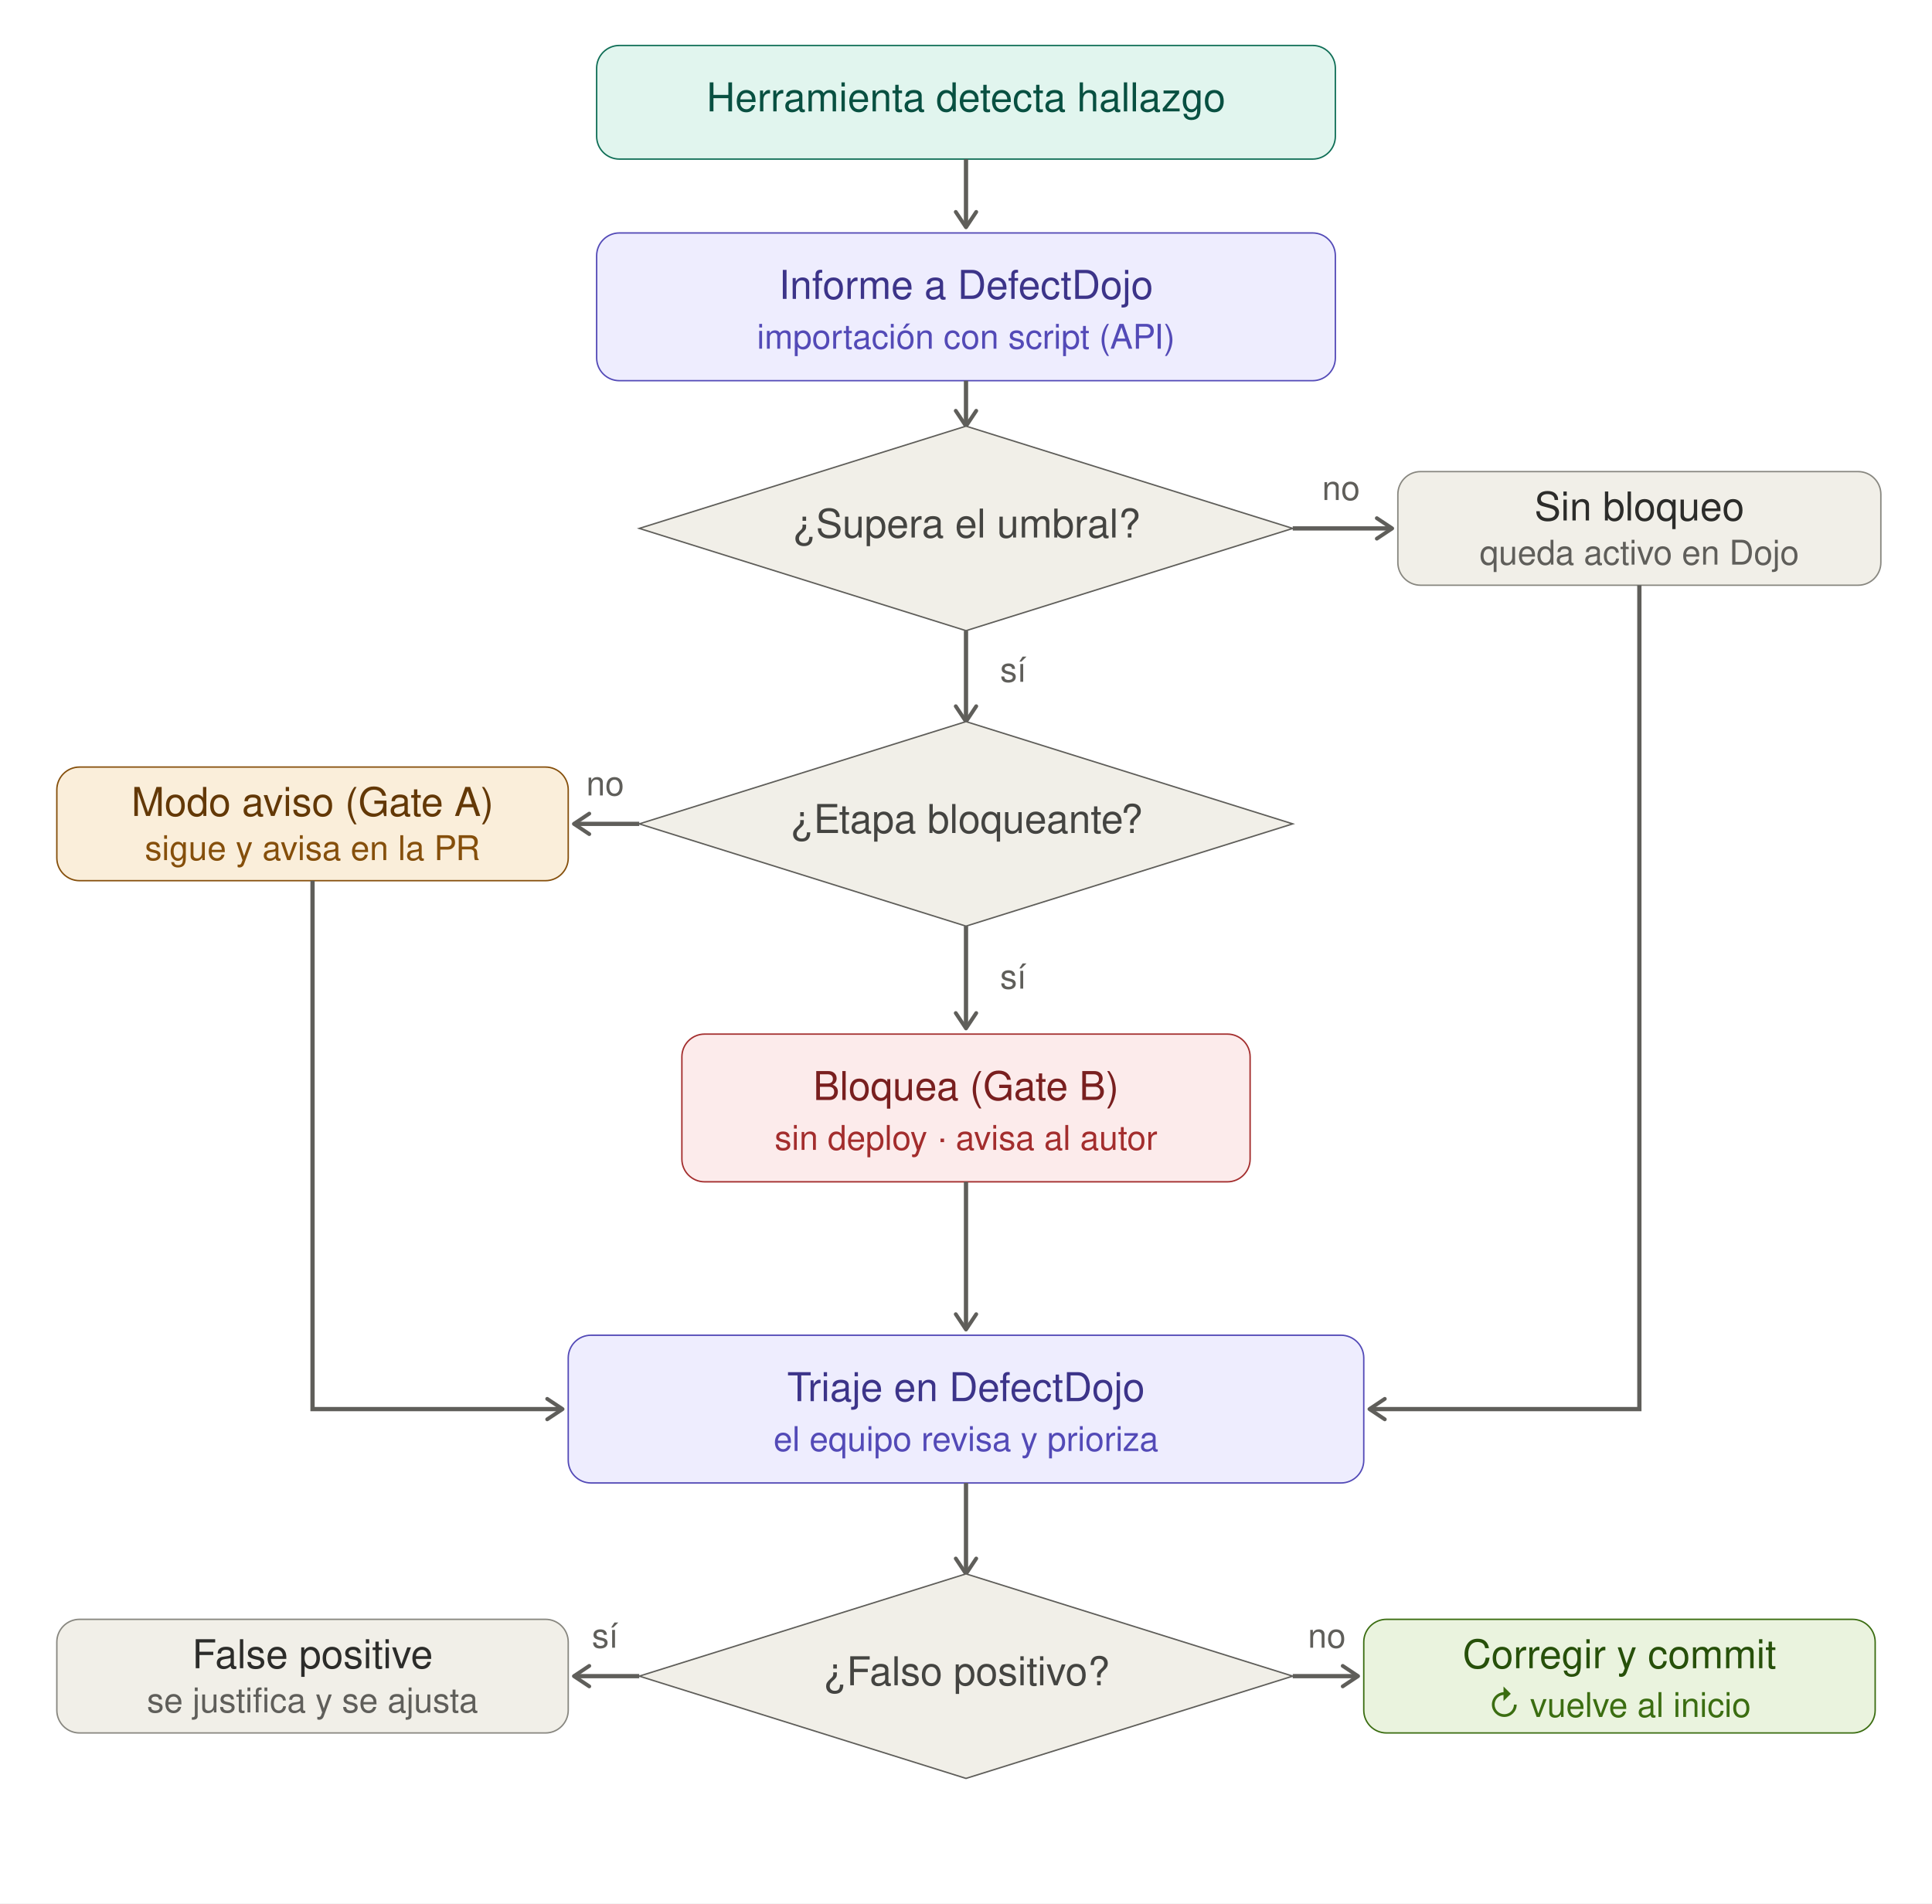
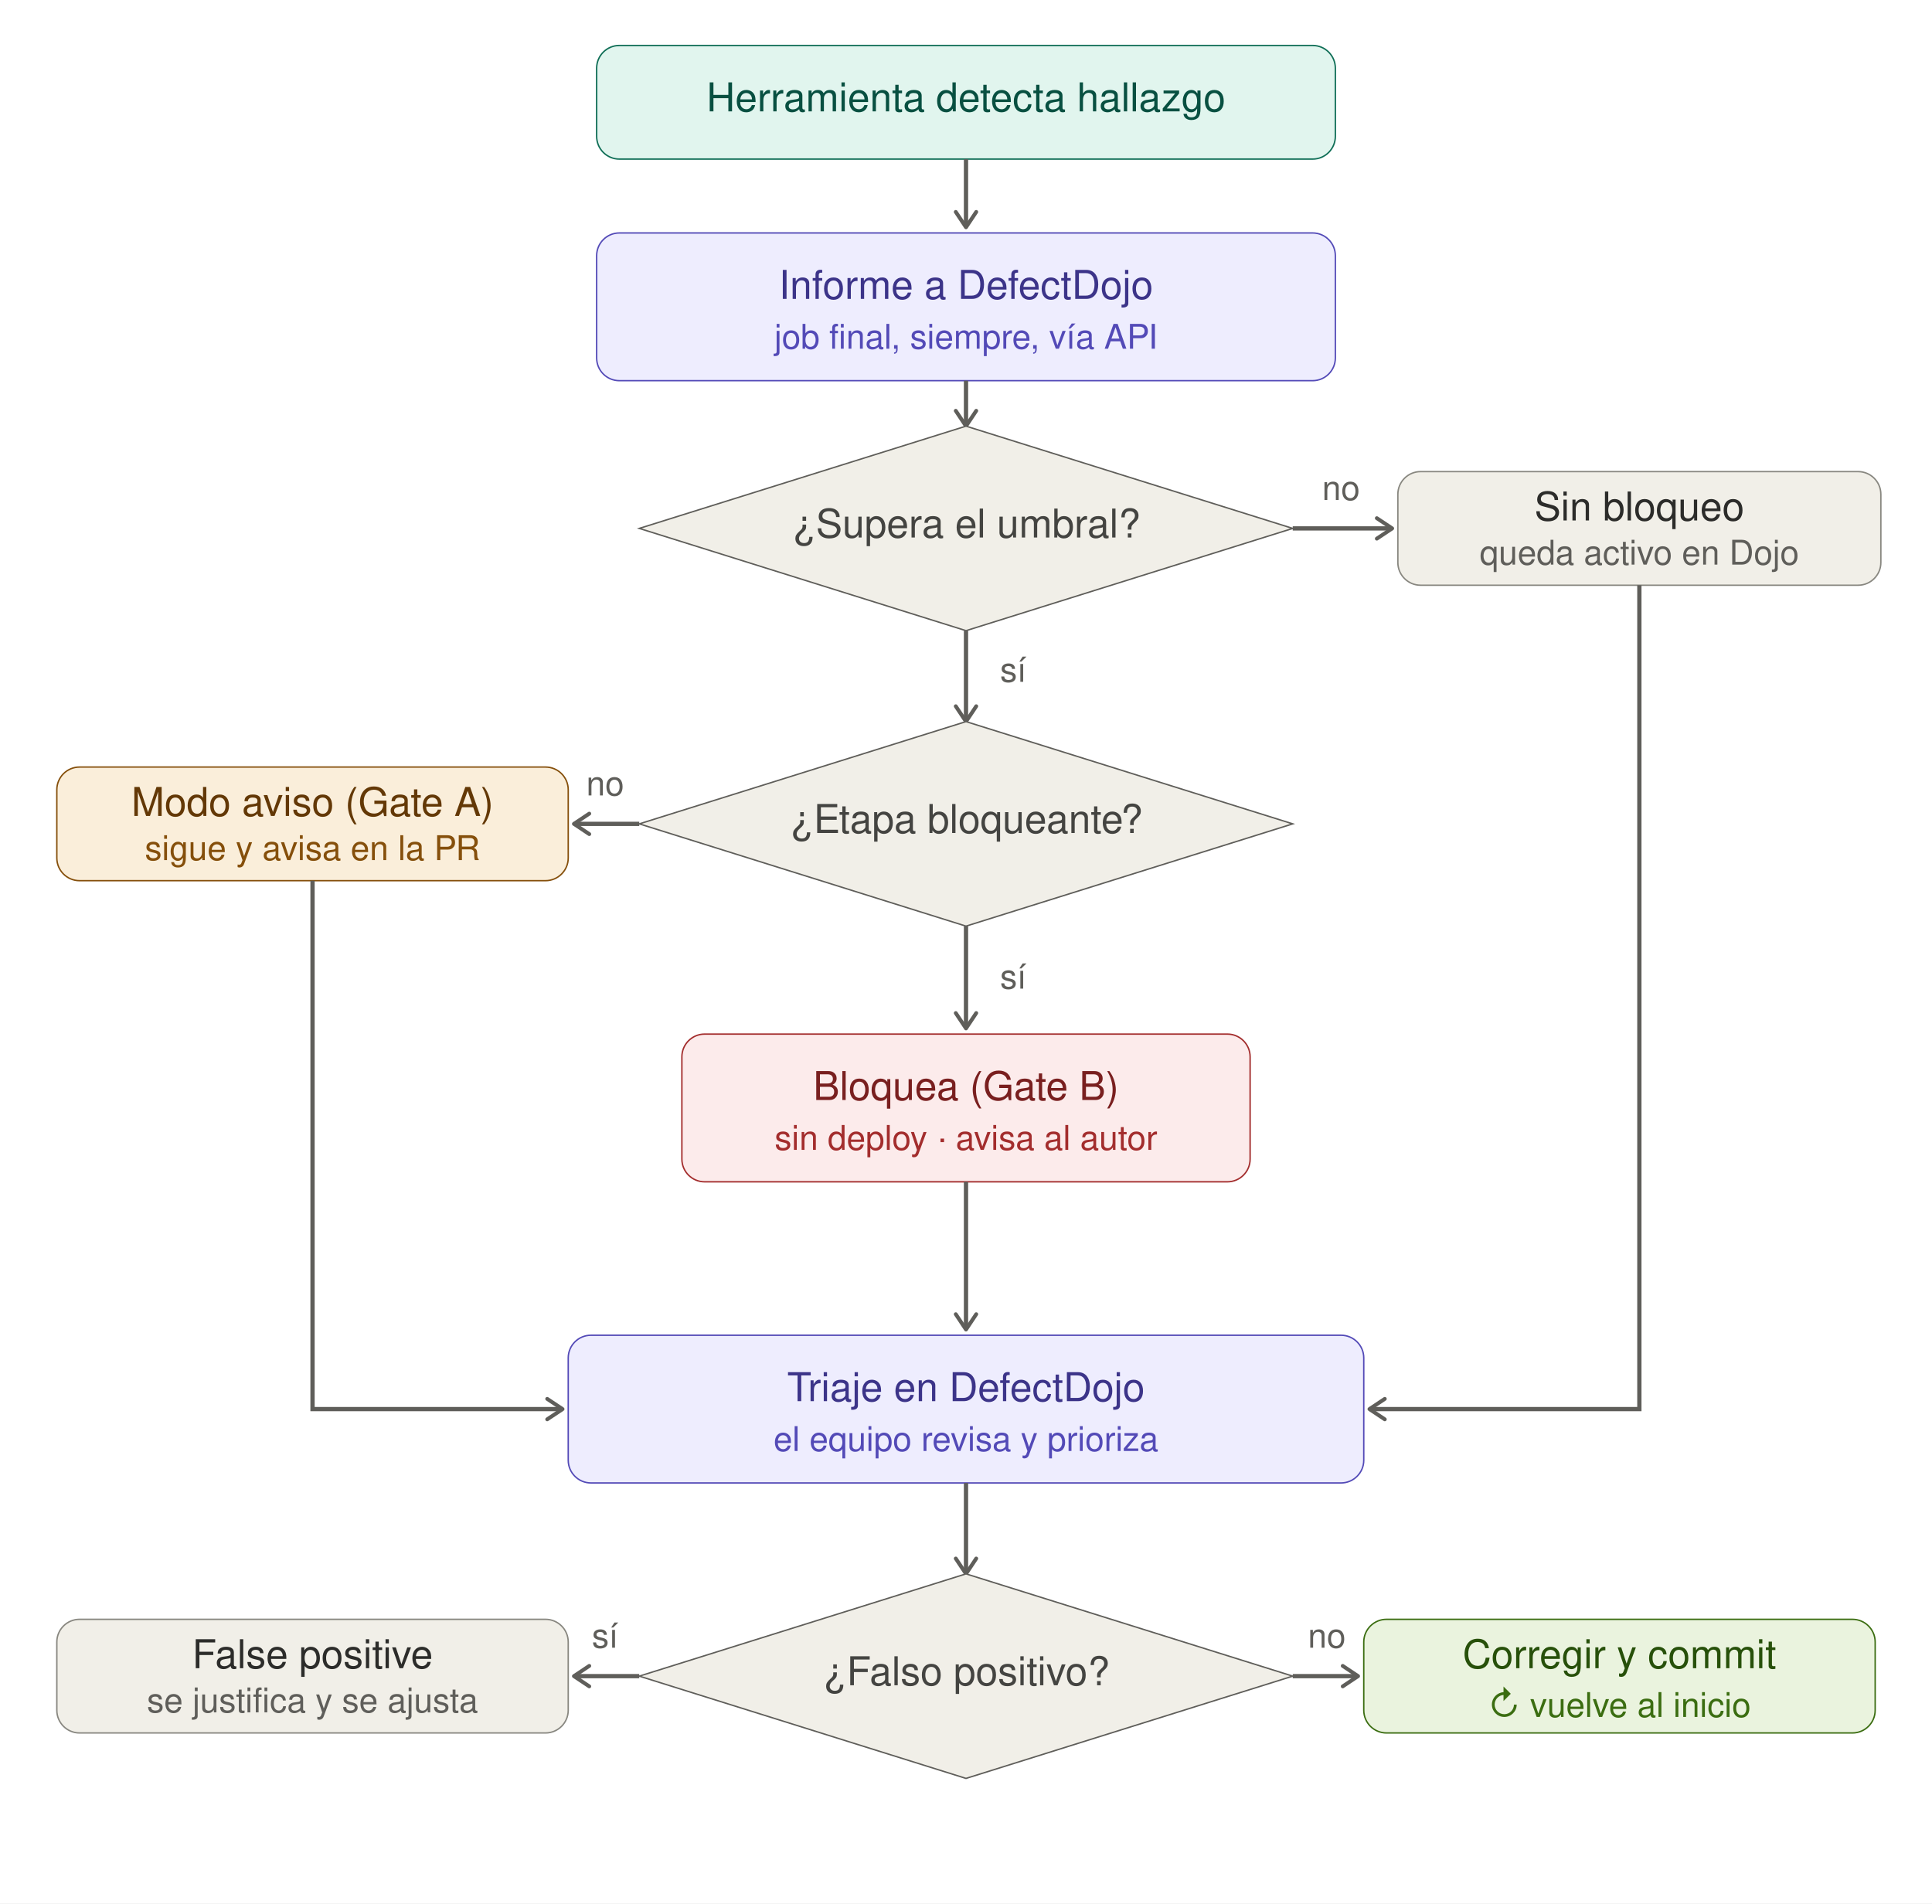
<svg xmlns="http://www.w3.org/2000/svg" width="1020" height="1005" viewBox="0 0 680 670" role="img">
  <style>
text{font-family:-apple-system,"Segoe UI",Helvetica,Arial,sans-serif}
.ts{font-size:12px;fill:#5F5E5A}
.th{font-size:14px;font-weight:500;fill:#2C2C2A}
.box&gt;rect{fill:#F1EFE8;stroke:#888780}
.arr{stroke:#5F5E5A;stroke-width:1.5;fill:none}
.c-gray&gt;polygon{fill:#F1EFE8;stroke:#5F5E5A}.c-gray .th{fill:#444441}
.c-teal&gt;rect{fill:#E1F5EE;stroke:#0F6E56}.c-teal .th{fill:#085041}.c-teal .ts{fill:#0F6E56}
.c-amber&gt;rect{fill:#FAEEDA;stroke:#854F0B}.c-amber .th{fill:#633806}.c-amber .ts{fill:#854F0B}
.c-red&gt;rect{fill:#FCEBEB;stroke:#A32D2D}.c-red .th{fill:#791F1F}.c-red .ts{fill:#A32D2D}
.c-purple&gt;rect{fill:#EEEDFE;stroke:#534AB7}.c-purple .th{fill:#3C3489}.c-purple .ts{fill:#534AB7}
.c-green&gt;rect{fill:#EAF3DE;stroke:#3B6D11}.c-green .th{fill:#27500A}.c-green .ts{fill:#3B6D11}
</style>
  <defs>
    <marker id="arrow" viewBox="0 0 10 10" refX="8" refY="5" markerWidth="6" markerHeight="6" orient="auto-start-reverse">
      <path d="M2 1L8 5L2 9" fill="none" stroke="#5F5E5A" stroke-width="1.5" stroke-linecap="round" stroke-linejoin="round" />
    </marker>
  </defs>
  <rect width="680" height="670" fill="#FFFFFF" />
  <g class="c-teal">
    <rect x="210" y="16" width="260" height="40" rx="8" stroke-width="0.5" />
    <text class="th" x="340" y="36" text-anchor="middle" dominant-baseline="central">Herramienta detecta hallazgo</text>
  </g>
  <line x1="340" y1="56" x2="340" y2="80" class="arr" marker-end="url(#arrow)" />
  <g class="c-purple">
    <rect x="210" y="82" width="260" height="52" rx="8" stroke-width="0.5" />
    <text class="th" x="340" y="102" text-anchor="middle" dominant-baseline="central">Informe a DefectDojo</text>
-     <text class="ts" x="340" y="120" text-anchor="middle" dominant-baseline="central">importación con script (API)</text>
+     <text class="ts" x="340" y="120" text-anchor="middle" dominant-baseline="central">job final, siempre, vía API</text>
  </g>
  <line x1="340" y1="134" x2="340" y2="150" class="arr" marker-end="url(#arrow)" />
  <g class="c-gray">
    <polygon points="340,150 455,186 340,222 225,186" stroke-width="0.5" />
    <text class="th" x="340" y="186" text-anchor="middle" dominant-baseline="central">¿Supera el umbral?</text>
  </g>
  <line x1="455" y1="186" x2="490" y2="186" class="arr" marker-end="url(#arrow)" />
  <text class="ts" x="472" y="176" text-anchor="middle">no</text>
  <g class="box">
    <rect x="492" y="166" width="170" height="40" rx="8" stroke-width="0.5" />
    <text class="th" x="577" y="180" text-anchor="middle" dominant-baseline="central">Sin bloqueo</text>
    <text class="ts" x="577" y="196" text-anchor="middle" dominant-baseline="central">queda activo en Dojo</text>
  </g>
  <line x1="340" y1="222" x2="340" y2="254" class="arr" marker-end="url(#arrow)" />
  <text class="ts" x="352" y="240">sí</text>
  <g class="c-gray">
    <polygon points="340,254 455,290 340,326 225,290" stroke-width="0.5" />
    <text class="th" x="340" y="290" text-anchor="middle" dominant-baseline="central">¿Etapa bloqueante?</text>
  </g>
  <line x1="225" y1="290" x2="202" y2="290" class="arr" marker-end="url(#arrow)" />
  <text class="ts" x="213" y="280" text-anchor="middle">no</text>
  <g class="c-amber">
    <rect x="20" y="270" width="180" height="40" rx="8" stroke-width="0.5" />
    <text class="th" x="110" y="284" text-anchor="middle" dominant-baseline="central">Modo aviso (Gate A)</text>
    <text class="ts" x="110" y="300" text-anchor="middle" dominant-baseline="central">sigue y avisa en la PR</text>
  </g>
  <line x1="340" y1="326" x2="340" y2="362" class="arr" marker-end="url(#arrow)" />
  <text class="ts" x="352" y="348">sí</text>
  <g class="c-red">
    <rect x="240" y="364" width="200" height="52" rx="8" stroke-width="0.5" />
    <text class="th" x="340" y="384" text-anchor="middle" dominant-baseline="central">Bloquea (Gate B)</text>
    <text class="ts" x="340" y="402" text-anchor="middle" dominant-baseline="central">sin deploy · avisa al autor</text>
  </g>
  <path d="M110 310 V 496 H 198" class="arr" fill="none" marker-end="url(#arrow)" />
  <path d="M577 206 V 496 H 482" class="arr" fill="none" marker-end="url(#arrow)" />
  <line x1="340" y1="416" x2="340" y2="468" class="arr" marker-end="url(#arrow)" />
  <g class="c-purple">
    <rect x="200" y="470" width="280" height="52" rx="8" stroke-width="0.5" />
    <text class="th" x="340" y="490" text-anchor="middle" dominant-baseline="central">Triaje en DefectDojo</text>
    <text class="ts" x="340" y="508" text-anchor="middle" dominant-baseline="central">el equipo revisa y prioriza</text>
  </g>
  <line x1="340" y1="522" x2="340" y2="554" class="arr" marker-end="url(#arrow)" />
  <g class="c-gray">
    <polygon points="340,554 455,590 340,626 225,590" stroke-width="0.5" />
    <text class="th" x="340" y="590" text-anchor="middle" dominant-baseline="central">¿Falso positivo?</text>
  </g>
  <line x1="225" y1="590" x2="202" y2="590" class="arr" marker-end="url(#arrow)" />
  <text class="ts" x="213" y="580" text-anchor="middle">sí</text>
  <g class="box">
    <rect x="20" y="570" width="180" height="40" rx="8" stroke-width="0.5" />
    <text class="th" x="110" y="584" text-anchor="middle" dominant-baseline="central">False positive</text>
    <text class="ts" x="110" y="600" text-anchor="middle" dominant-baseline="central">se justifica y se ajusta</text>
  </g>
  <line x1="455" y1="590" x2="478" y2="590" class="arr" marker-end="url(#arrow)" />
  <text class="ts" x="467" y="580" text-anchor="middle">no</text>
  <g class="c-green">
    <rect x="480" y="570" width="180" height="40" rx="8" stroke-width="0.5" />
    <text class="th" x="570" y="584" text-anchor="middle" dominant-baseline="central">Corregir y commit</text>
    <text class="ts" x="570" y="600" text-anchor="middle" dominant-baseline="central">↻ vuelve al inicio</text>
  </g>
</svg>
